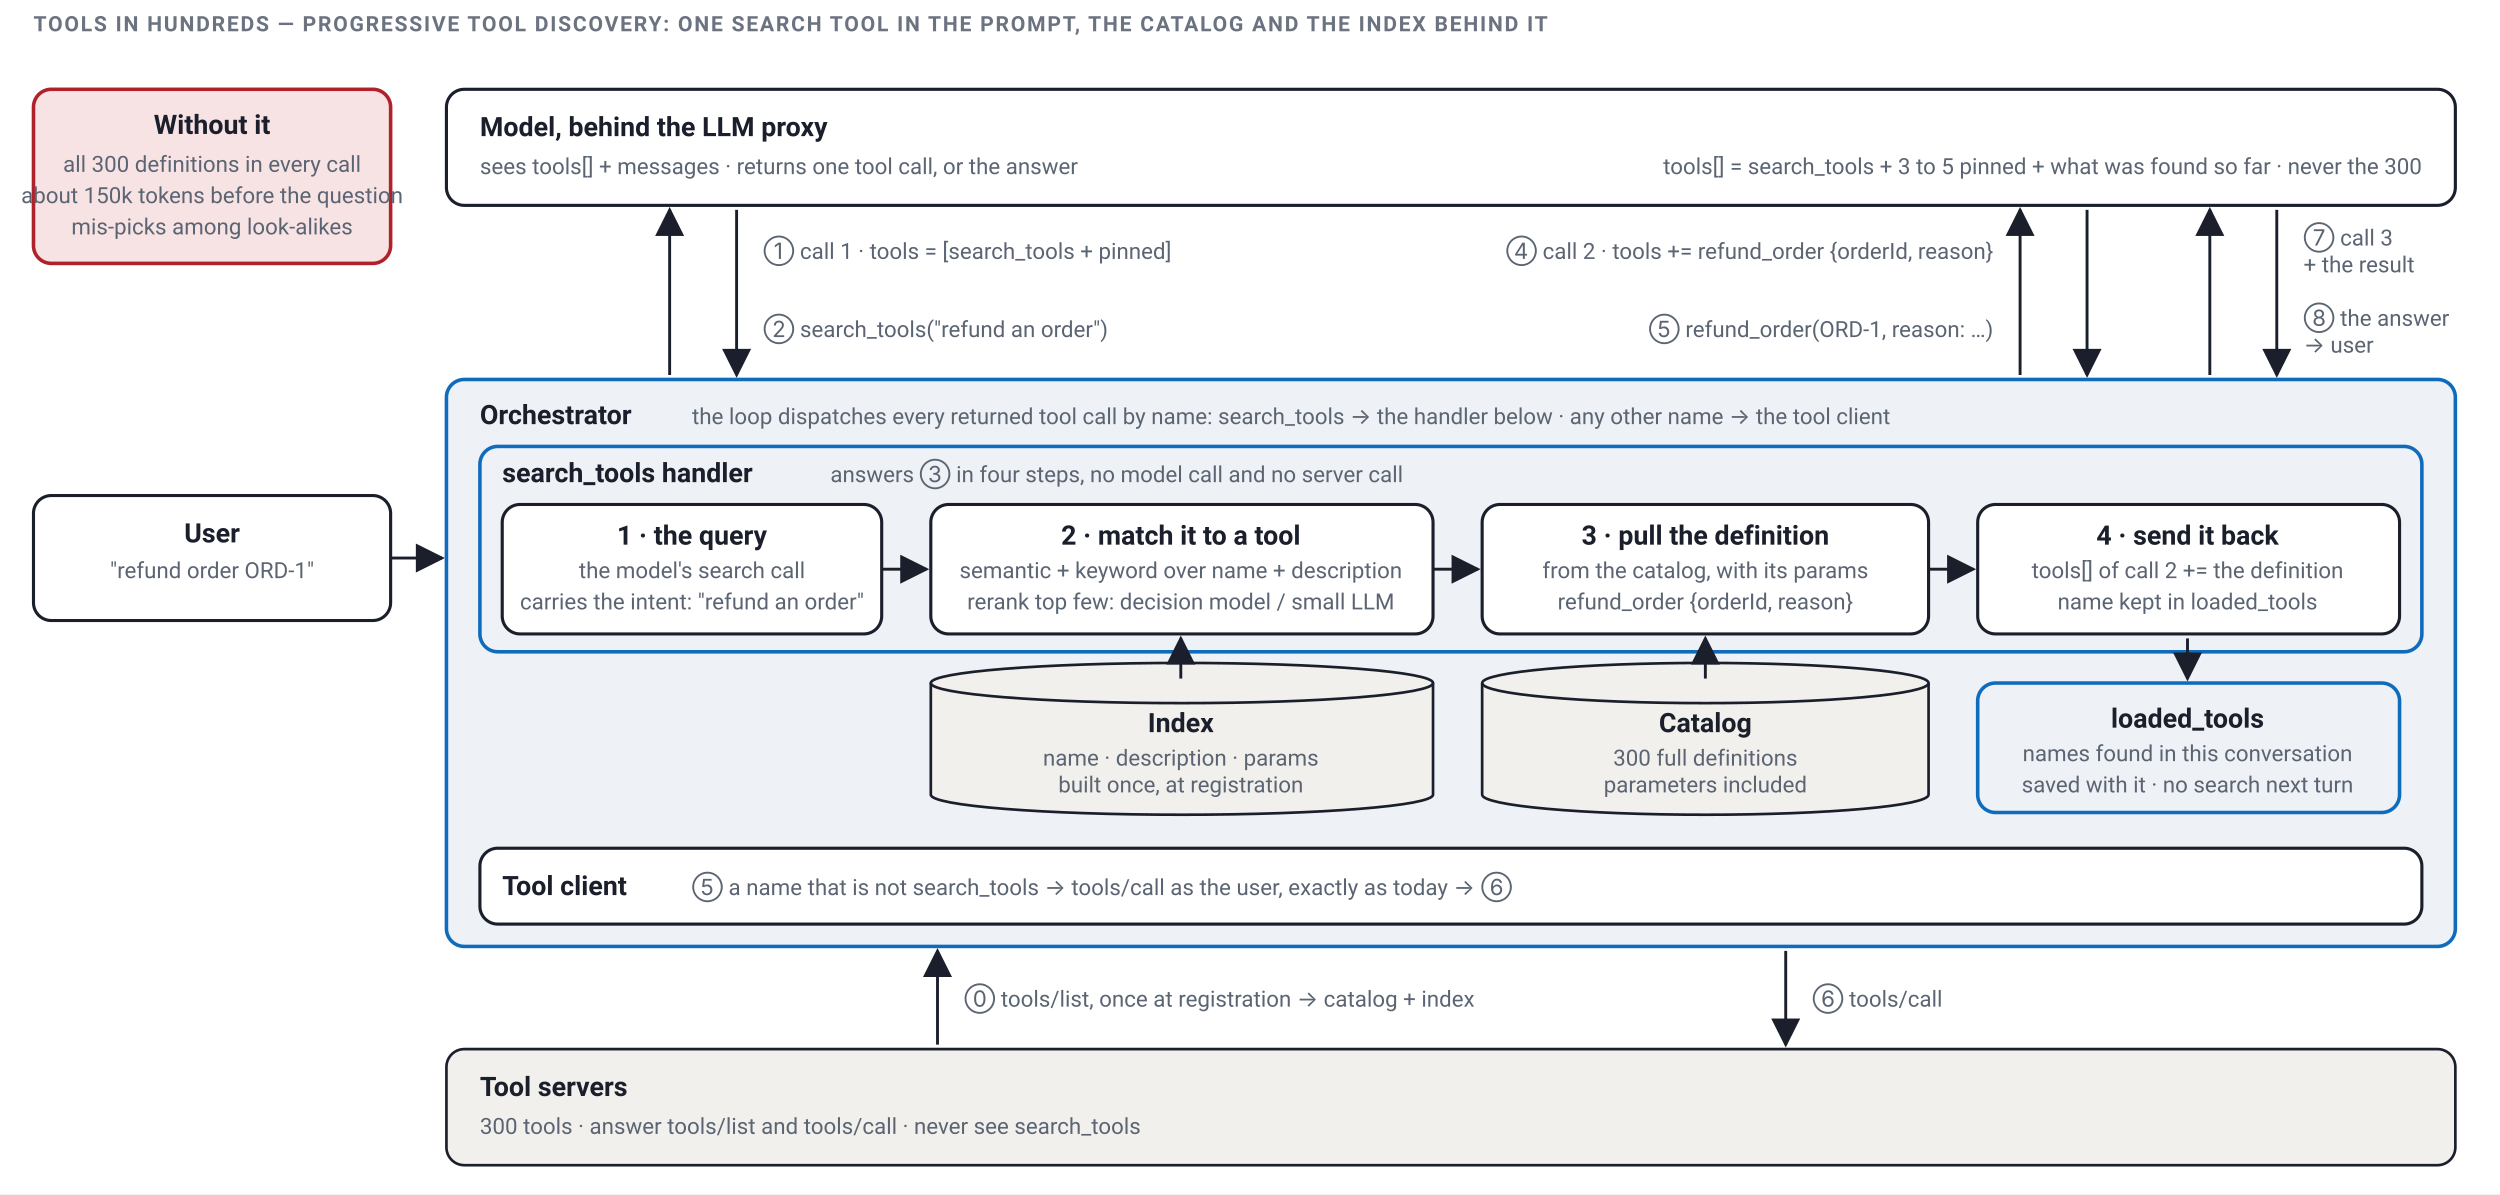
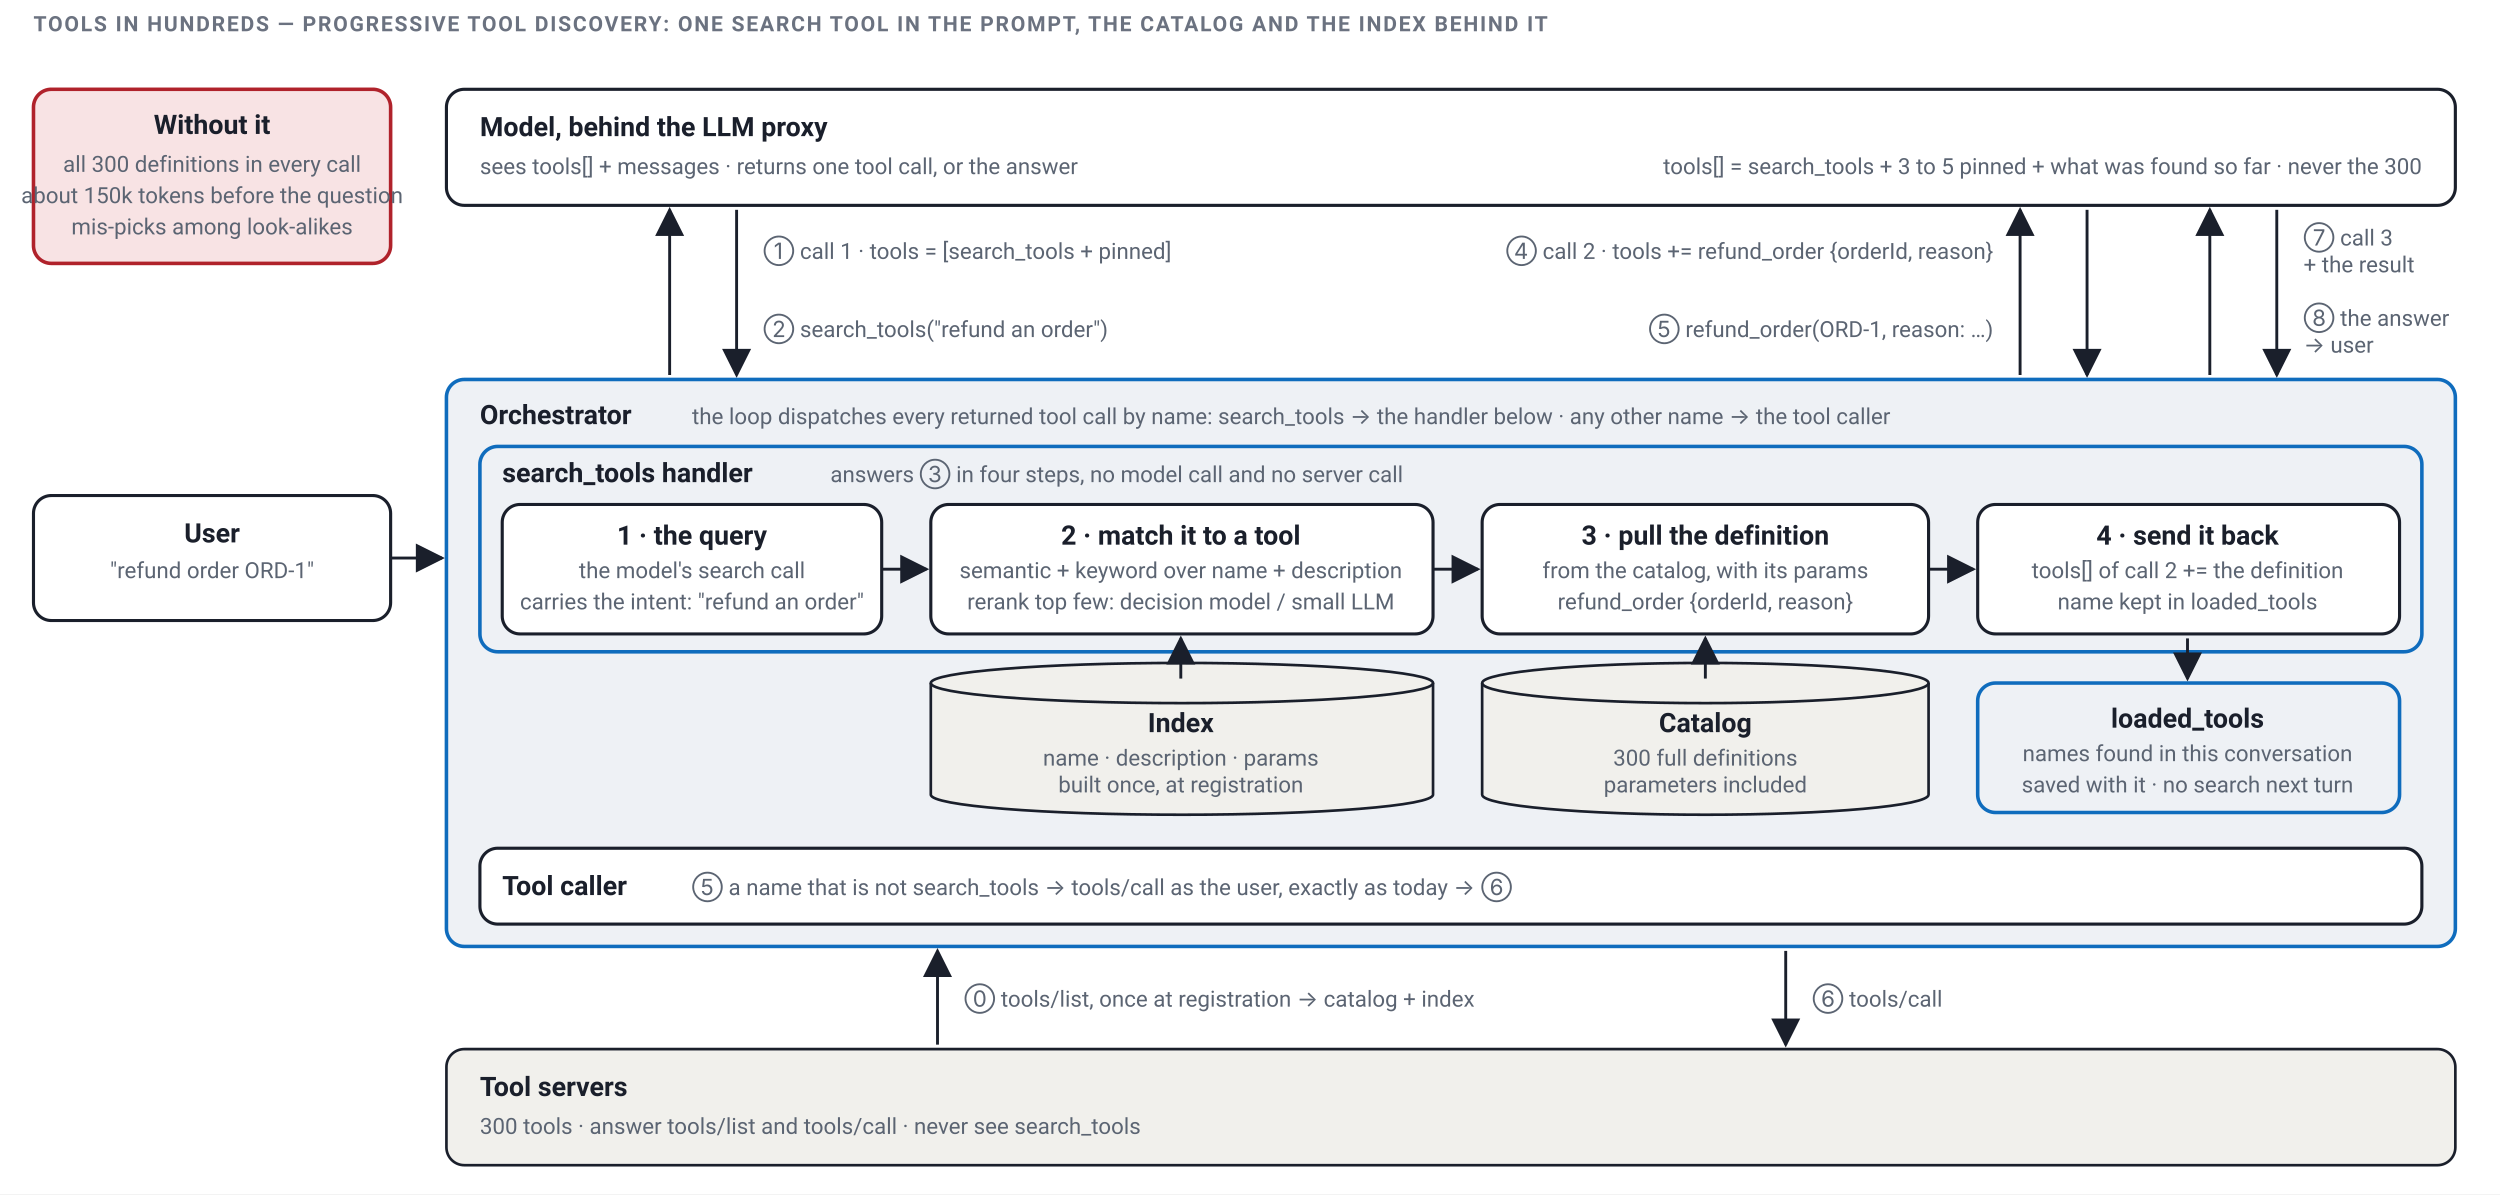
<svg xmlns="http://www.w3.org/2000/svg" viewBox="0 0 1120 535" style="width:100%;max-width:1120px;font-family:-apple-system,Segoe UI,Roboto,sans-serif;font-size:12px">
  <defs>
    <marker id="ah" markerWidth="10" markerHeight="10" refX="9" refY="5" orient="auto">
      <path d="M0,0 L10,5 L0,10 z" fill="#1a1f2b" />
    </marker>
    <marker id="ahb" markerWidth="10" markerHeight="10" refX="9" refY="5" orient="auto">
      <path d="M0,0 L10,5 L0,10 z" fill="#0f6cbd" />
    </marker>
  </defs>
  <style>.b{fill:#fff;stroke:#1a1f2b;stroke-width:1.4;rx:8}.s{fill:#f1f0ec;stroke:#1a1f2b;stroke-width:1.2;rx:8}.o{fill:#eef1f5;stroke:#0f6cbd;stroke-width:1.6;rx:8}.mt{fill:#fbe6d2;stroke:#a85713;stroke-width:1.6;rx:8}.wx{fill:#f8e3e4;stroke:#b0222b;stroke-width:1.6;rx:8}.h{fill:#1a1f2b;font-weight:600}.m{fill:#5b6472;font-size:10px}.y{fill:#6b7280;font-size:9.5px;font-weight:700;letter-spacing:.08em}.rx{fill:#b0222b;font-size:10px;font-weight:600}.bx{fill:#0f6cbd;font-size:10px;font-weight:600}.l{stroke:#1a1f2b;stroke-width:1.3;marker-end:url(#ah)}.p{fill:none;stroke:#1a1f2b;stroke-width:1.3;marker-end:url(#ah)}.d{stroke:#0f6cbd;stroke-width:1.3;stroke-dasharray:5 4;marker-end:url(#ahb);fill:none}</style>
  <rect width="1120" height="535" fill="#fff" />
  <text class="y" x="15" y="14">TOOLS IN HUNDREDS — PROGRESSIVE TOOL DISCOVERY: ONE SEARCH TOOL IN THE PROMPT, THE CATALOG AND THE INDEX BEHIND IT</text>
  <rect class="wx" x="15" y="40" width="160" height="78" />
  <text class="h" x="95" y="60" text-anchor="middle">Without it</text>
  <text class="m" x="95" y="77" text-anchor="middle">all 300 definitions in every call</text>
  <text class="m" x="95" y="91" text-anchor="middle">about 150k tokens before the question</text>
  <text class="m" x="95" y="105" text-anchor="middle">mis-picks among look-alikes</text>
  <rect class="b" x="200" y="40" width="900" height="52" />
  <text class="h" x="215" y="61">Model, behind the LLM proxy</text>
  <text class="m" x="215" y="78">sees tools[] + messages · returns one tool call, or the answer</text>
  <text class="m" x="1085" y="78" text-anchor="end">tools[] = search_tools + 3 to 5 pinned + what was found so far · never the 300</text>
  <line class="l" x1="300" y1="168" x2="300" y2="94" />
  <line class="l" x1="330" y1="94" x2="330" y2="168" />
  <text class="m" x="342" y="116">① call 1 · tools = [search_tools + pinned]</text>
  <text class="m" x="342" y="151">② search_tools("refund an order")</text>
  <line class="l" x1="905" y1="168" x2="905" y2="94" />
  <line class="l" x1="935" y1="94" x2="935" y2="168" />
  <text class="m" x="893" y="116" text-anchor="end">④ call 2 · tools += refund_order {orderId, reason}</text>
  <text class="m" x="893" y="151" text-anchor="end">⑤ refund_order(ORD-1, reason: …)</text>
  <line class="l" x1="990" y1="168" x2="990" y2="94" />
  <line class="l" x1="1020" y1="94" x2="1020" y2="168" />
  <text class="m" x="1032" y="110">⑦ call 3</text>
  <text class="m" x="1032" y="122">+ the result</text>
  <text class="m" x="1032" y="146">⑧ the answer</text>
  <text class="m" x="1032" y="158">→ user</text>
  <rect class="b" x="15" y="222" width="160" height="56" />
  <text class="h" x="95" y="243" text-anchor="middle">User</text>
  <text class="m" x="95" y="259" text-anchor="middle">"refund order ORD-1"</text>
  <line class="l" x1="175" y1="250" x2="198" y2="250" />
  <rect class="o" x="200" y="170" width="900" height="254" />
  <text class="h" x="215" y="190">Orchestrator</text>
-   <text class="m" x="310" y="190">the loop dispatches every returned tool call by name: search_tools → the handler below · any other name → the tool client</text>
+   <text class="m" x="310" y="190">the loop dispatches every returned tool call by name: search_tools → the handler below · any other name → the tool caller</text>
  <rect class="o" x="215" y="200" width="870" height="92" />
  <text class="h" x="225" y="216">search_tools handler</text>
  <text class="m" x="372" y="216">answers ③ in four steps, no model call and no server call</text>
  <rect class="b" x="225" y="226" width="170" height="58" />
  <text class="h" x="310" y="244" text-anchor="middle">1 · the query</text>
  <text class="m" x="310" y="259" text-anchor="middle">the model's search call</text>
  <text class="m" x="310" y="273" text-anchor="middle">carries the intent: "refund an order"</text>
  <rect class="b" x="417" y="226" width="225" height="58" />
  <text class="h" x="529" y="244" text-anchor="middle">2 · match it to a tool</text>
  <text class="m" x="529" y="259" text-anchor="middle">semantic + keyword over name + description</text>
  <text class="m" x="529" y="273" text-anchor="middle">rerank top few: decision model / small LLM</text>
  <rect class="b" x="664" y="226" width="200" height="58" />
  <text class="h" x="764" y="244" text-anchor="middle">3 · pull the definition</text>
  <text class="m" x="764" y="259" text-anchor="middle">from the catalog, with its params</text>
  <text class="m" x="764" y="273" text-anchor="middle">refund_order {orderId, reason}</text>
  <rect class="b" x="886" y="226" width="189" height="58" />
  <text class="h" x="980" y="244" text-anchor="middle">4 · send it back</text>
  <text class="m" x="980" y="259" text-anchor="middle">tools[] of call 2 += the definition</text>
  <text class="m" x="980" y="273" text-anchor="middle">name kept in loaded_tools</text>
  <line class="l" x1="395" y1="255" x2="415" y2="255" />
  <line class="l" x1="642" y1="255" x2="662" y2="255" />
  <line class="l" x1="864" y1="255" x2="884" y2="255" />
  <path class="s" d="M417,306 a112.5,9 0 0 1 225,0 v50 a112.5,9 0 0 1 -225,0 z" />
  <path d="M417,306 a112.5,9 0 0 0 225,0" fill="none" stroke="#1a1f2b" stroke-width="1.2" />
  <text class="h" x="529" y="328" text-anchor="middle">Index</text>
  <text class="m" x="529" y="343" text-anchor="middle">name · description · params</text>
  <text class="m" x="529" y="355" text-anchor="middle">built once, at registration</text>
  <path class="s" d="M664,306 a100,9 0 0 1 200,0 v50 a100,9 0 0 1 -200,0 z" />
  <path d="M664,306 a100,9 0 0 0 200,0" fill="none" stroke="#1a1f2b" stroke-width="1.2" />
  <text class="h" x="764" y="328" text-anchor="middle">Catalog</text>
  <text class="m" x="764" y="343" text-anchor="middle">300 full definitions</text>
  <text class="m" x="764" y="355" text-anchor="middle">parameters included</text>
  <rect class="o" x="886" y="306" width="189" height="58" />
  <text class="h" x="980" y="326" text-anchor="middle">loaded_tools</text>
  <text class="m" x="980" y="341" text-anchor="middle">names found in this conversation</text>
  <text class="m" x="980" y="355" text-anchor="middle">saved with it · no search next turn</text>
  <line class="l" x1="529" y1="304" x2="529" y2="286" />
  <line class="l" x1="764" y1="304" x2="764" y2="286" />
  <line class="l" x1="980" y1="286" x2="980" y2="304" />
  <rect class="b" x="215" y="380" width="870" height="34" />
-   <text class="h" x="225" y="401">Tool client</text>
+   <text class="h" x="225" y="401">Tool caller</text>
  <text class="m" x="310" y="401">⑤ a name that is not search_tools → tools/call as the user, exactly as today → ⑥</text>
  <line class="l" x1="420" y1="468" x2="420" y2="426" />
  <text class="m" x="432" y="451">⓪ tools/list, once at registration → catalog + index</text>
  <line class="l" x1="800" y1="426" x2="800" y2="468" />
  <text class="m" x="812" y="451">⑥ tools/call</text>
  <rect class="s" x="200" y="470" width="900" height="52" />
  <text class="h" x="215" y="491">Tool servers</text>
  <text class="m" x="215" y="508">300 tools · answer tools/list and tools/call · never see search_tools</text>
</svg>
